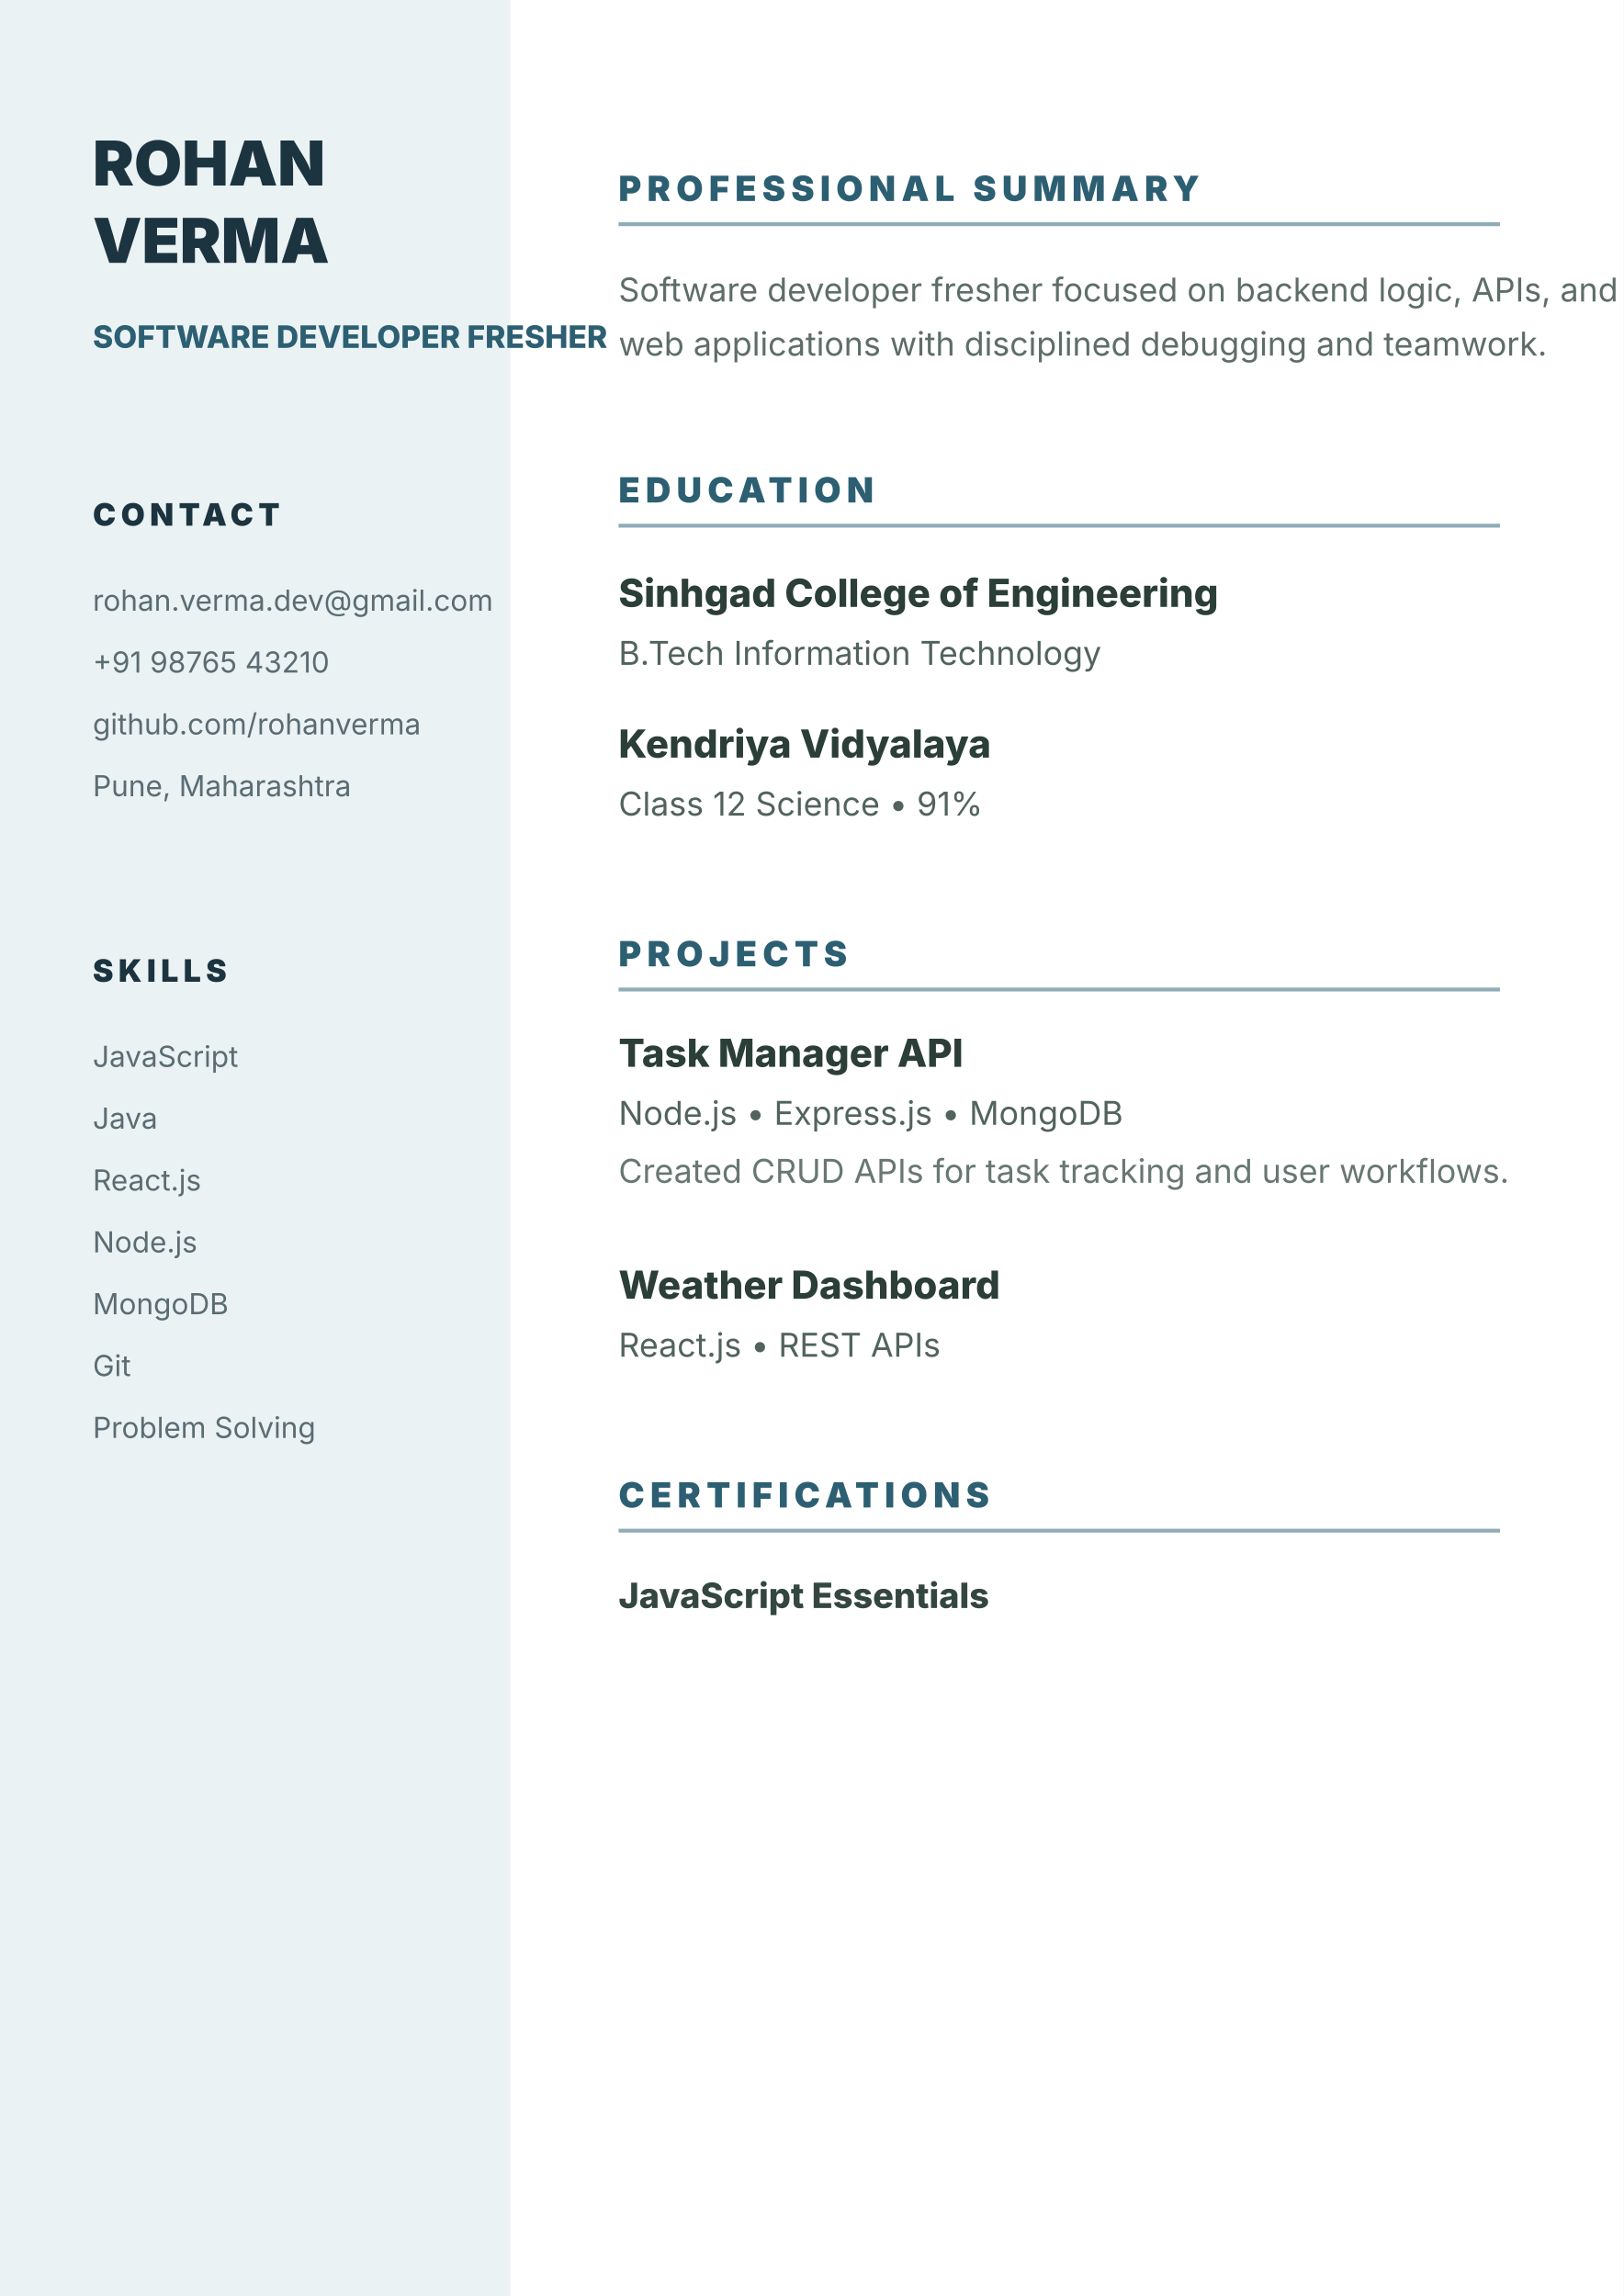
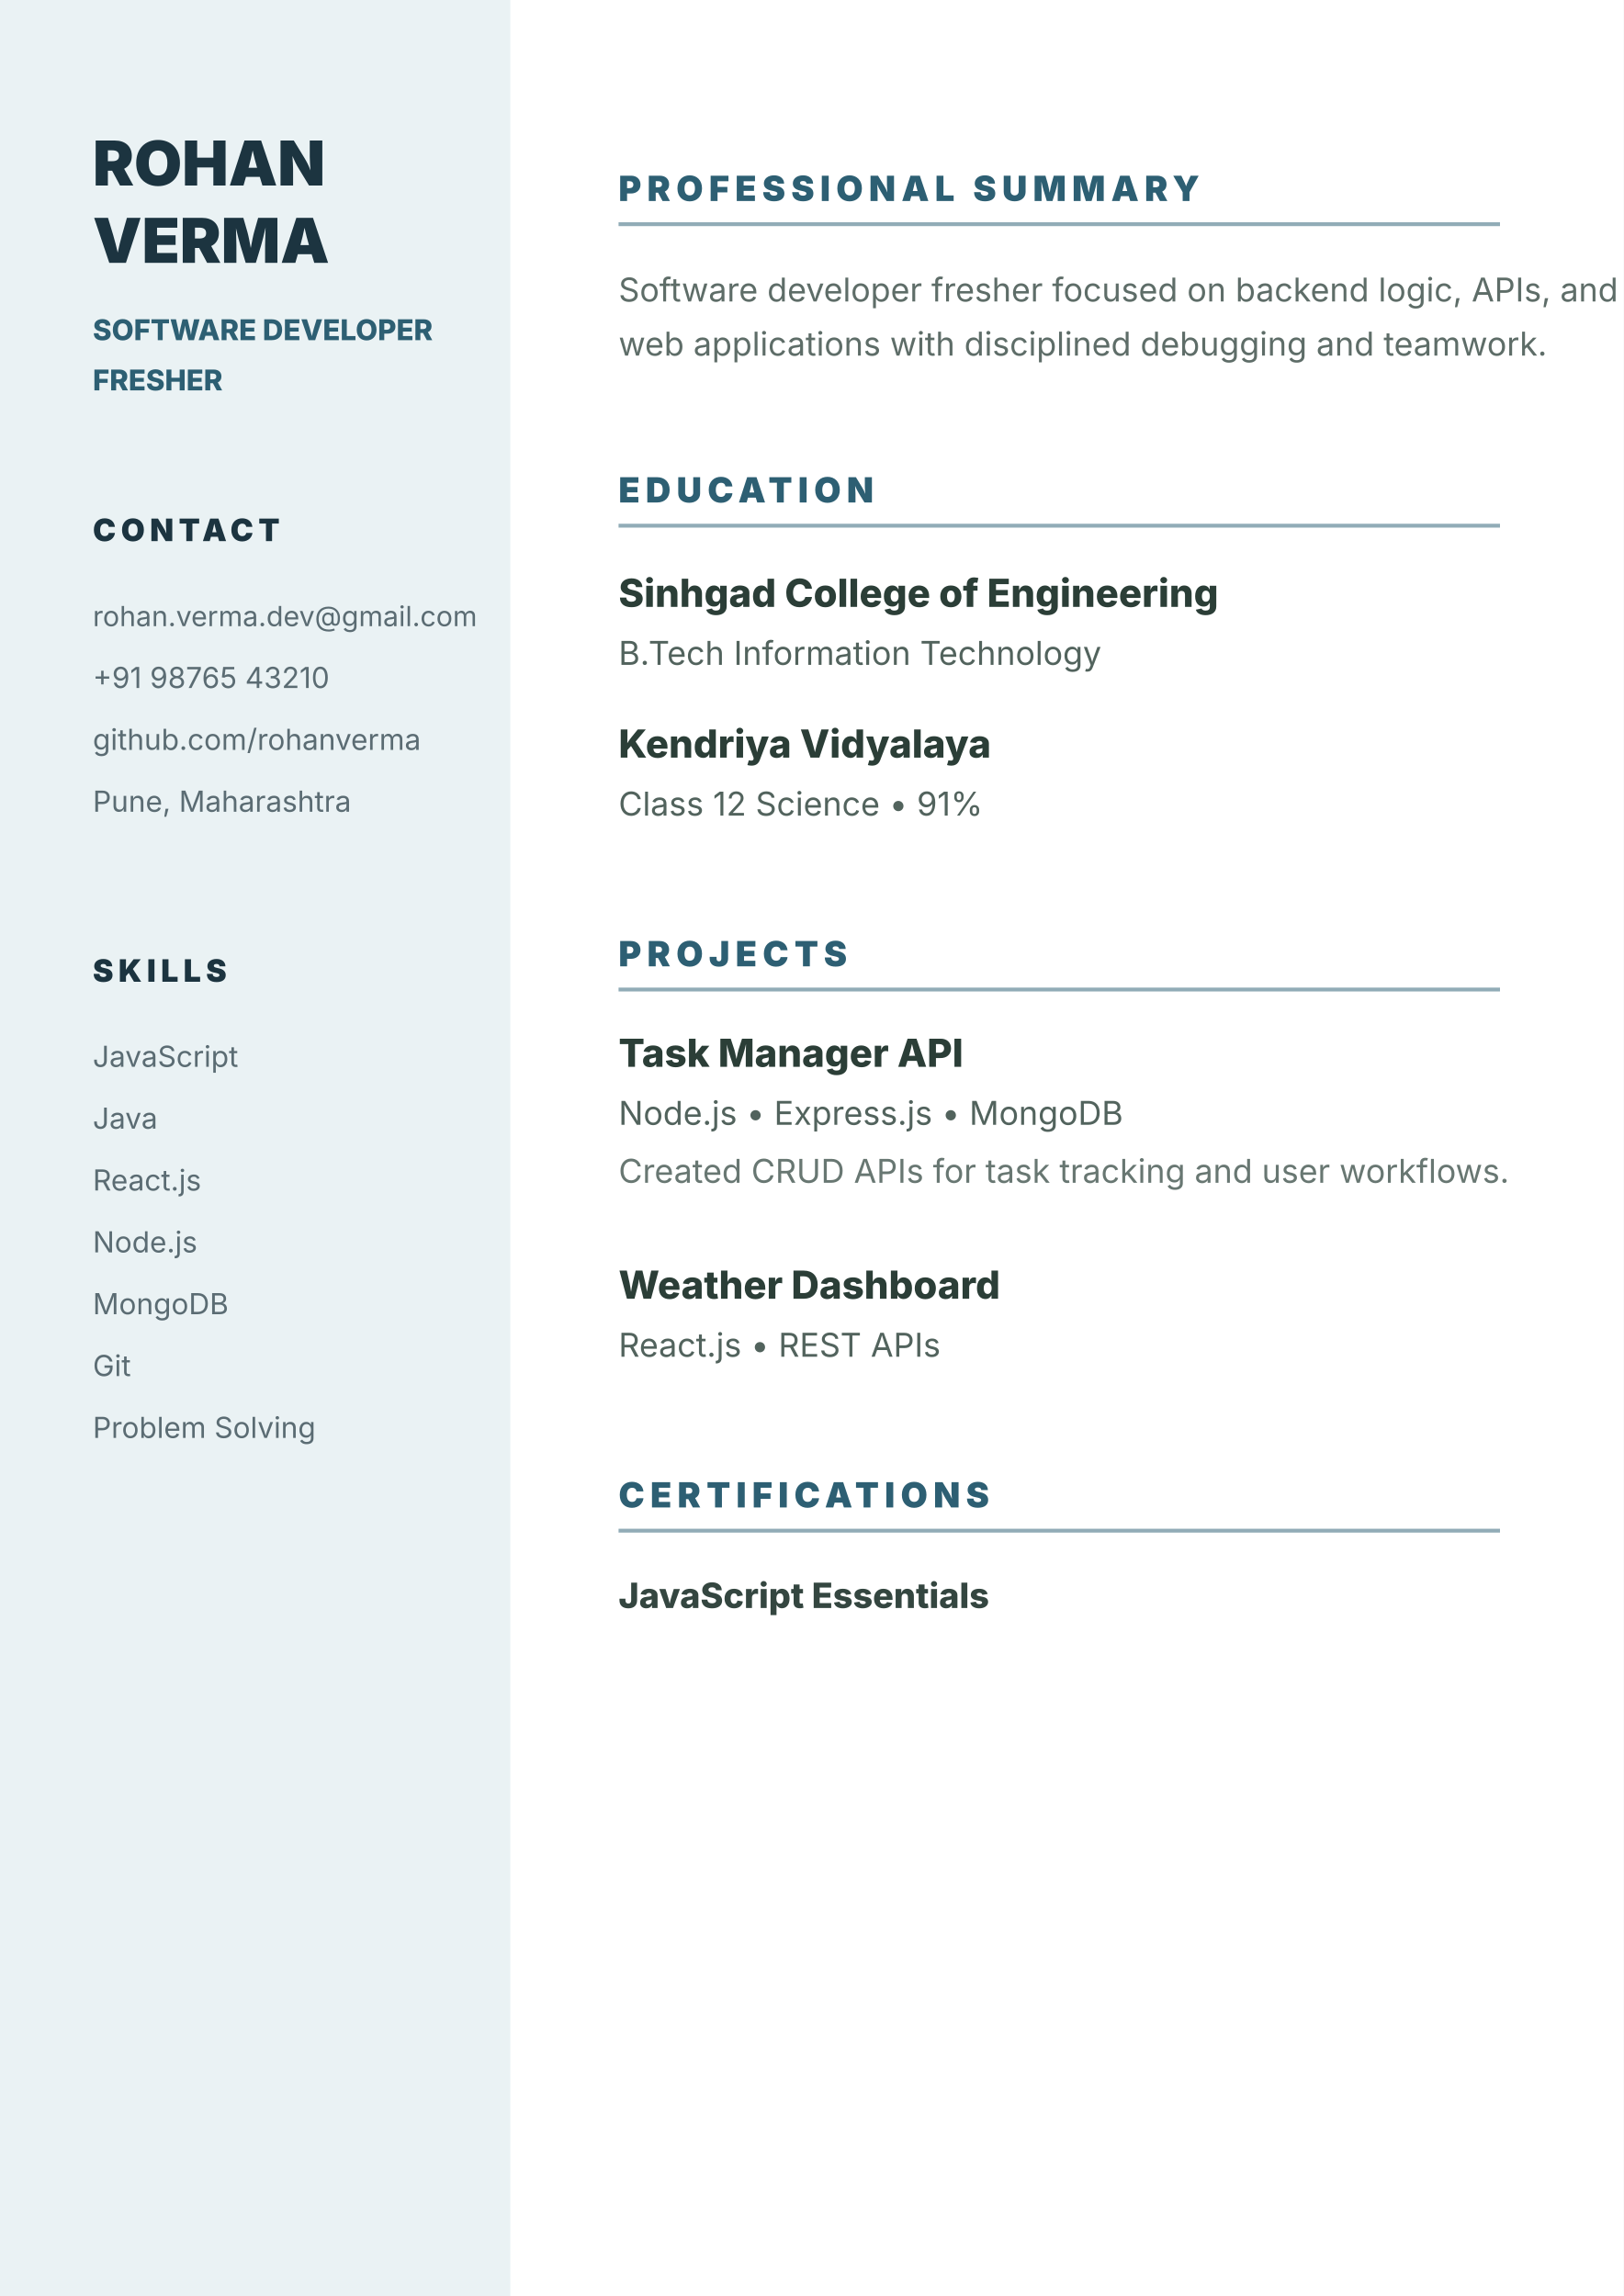
<svg xmlns="http://www.w3.org/2000/svg" width="420" height="594" viewBox="0 0 420 594">
  <rect width="420" height="594" fill="#fff" />
  <rect width="132" height="594" fill="#eaf2f4" />
  <g font-family="Inter, Arial, sans-serif">
    <text x="24" y="48" font-size="16" font-weight="900" fill="#1c3440">ROHAN</text>
    <text x="24" y="68" font-size="16" font-weight="900" fill="#1c3440">VERMA</text>
-     <text x="24" y="90" font-size="8" font-weight="800" fill="#2d5f73">SOFTWARE DEVELOPER FRESHER</text>
-     <text x="24" y="136" font-size="8" font-weight="900" letter-spacing="1.3" fill="#1c3440">CONTACT</text>
-     <text x="24" y="158" font-size="7.5" fill="#5b6c73">rohan.verma.dev@gmail.com</text>
-     <text x="24" y="174" font-size="7.5" fill="#5b6c73">+91 98765 43210</text>
-     <text x="24" y="190" font-size="7.5" fill="#5b6c73">github.com/rohanverma</text>
-     <text x="24" y="206" font-size="7.5" fill="#5b6c73">Pune, Maharashtra</text>
+     <text x="24" y="88" font-size="7.4" font-weight="800" fill="#2d5f73">SOFTWARE DEVELOPER</text>
+     <text x="24" y="101" font-size="7.4" font-weight="800" fill="#2d5f73">FRESHER</text>
+     <text x="24" y="140" font-size="8" font-weight="900" letter-spacing="1.3" fill="#1c3440">CONTACT</text>
+     <text x="24" y="162" font-size="7.2" fill="#5b6c73">rohan.verma.dev@gmail.com</text>
+     <text x="24" y="178" font-size="7.5" fill="#5b6c73">+91 98765 43210</text>
+     <text x="24" y="194" font-size="7.5" fill="#5b6c73">github.com/rohanverma</text>
+     <text x="24" y="210" font-size="7.5" fill="#5b6c73">Pune, Maharashtra</text>
    <text x="24" y="254" font-size="8" font-weight="900" letter-spacing="1.3" fill="#1c3440">SKILLS</text>
    <text x="24" y="276" font-size="7.5" fill="#5b6c73">JavaScript</text>
    <text x="24" y="292" font-size="7.5" fill="#5b6c73">Java</text>
    <text x="24" y="308" font-size="7.5" fill="#5b6c73">React.js</text>
    <text x="24" y="324" font-size="7.5" fill="#5b6c73">Node.js</text>
    <text x="24" y="340" font-size="7.5" fill="#5b6c73">MongoDB</text>
    <text x="24" y="356" font-size="7.5" fill="#5b6c73">Git</text>
    <text x="24" y="372" font-size="7.5" fill="#5b6c73">Problem Solving</text>
    <text x="160" y="52" font-size="9" font-weight="900" letter-spacing="1.5" fill="#2d5f73">PROFESSIONAL SUMMARY</text>
    <line x1="160" y1="58" x2="388" y2="58" stroke="#91acb7" />
    <text x="160" y="78" font-size="8.5" fill="#5e6d68">Software developer fresher focused on backend logic, APIs, and responsive</text>
    <text x="160" y="92" font-size="8.5" fill="#5e6d68">web applications with disciplined debugging and teamwork.</text>
    <text x="160" y="130" font-size="9" font-weight="900" letter-spacing="1.5" fill="#2d5f73">EDUCATION</text>
    <line x1="160" y1="136" x2="388" y2="136" stroke="#91acb7" />
    <text x="160" y="157" font-size="10" font-weight="800" fill="#2b3e37">Sinhgad College of Engineering</text>
    <text x="160" y="172" font-size="8.5" fill="#52635d">B.Tech Information Technology</text>
    <text x="160" y="196" font-size="10" font-weight="800" fill="#2b3e37">Kendriya Vidyalaya</text>
    <text x="160" y="211" font-size="8.5" fill="#52635d">Class 12 Science • 91%</text>
    <text x="160" y="250" font-size="9" font-weight="900" letter-spacing="1.5" fill="#2d5f73">PROJECTS</text>
    <line x1="160" y1="256" x2="388" y2="256" stroke="#91acb7" />
    <text x="160" y="276" font-size="10" font-weight="800" fill="#2b3e37">Task Manager API</text>
    <text x="160" y="291" font-size="8.5" fill="#52635d">Node.js • Express.js • MongoDB</text>
    <text x="160" y="306" font-size="8.5" fill="#687772">Created CRUD APIs for task tracking and user workflows.</text>
    <text x="160" y="336" font-size="10" font-weight="800" fill="#2b3e37">Weather Dashboard</text>
    <text x="160" y="351" font-size="8.5" fill="#52635d">React.js • REST APIs</text>
    <text x="160" y="390" font-size="9" font-weight="900" letter-spacing="1.5" fill="#2d5f73">CERTIFICATIONS</text>
    <line x1="160" y1="396" x2="388" y2="396" stroke="#91acb7" />
    <text x="160" y="416" font-size="9" font-weight="800" fill="#344640">JavaScript Essentials</text>
  </g>
</svg>
